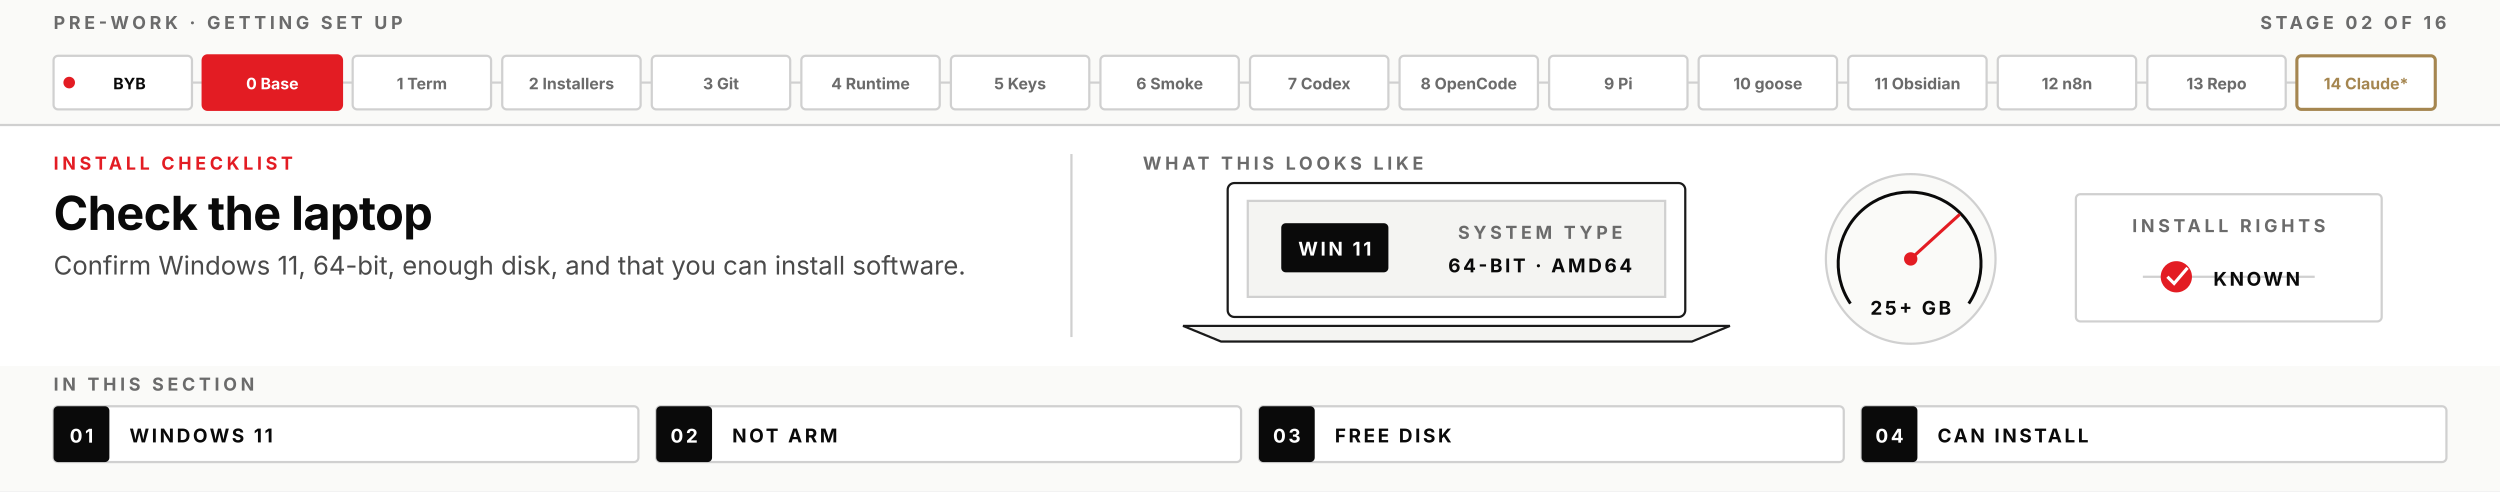
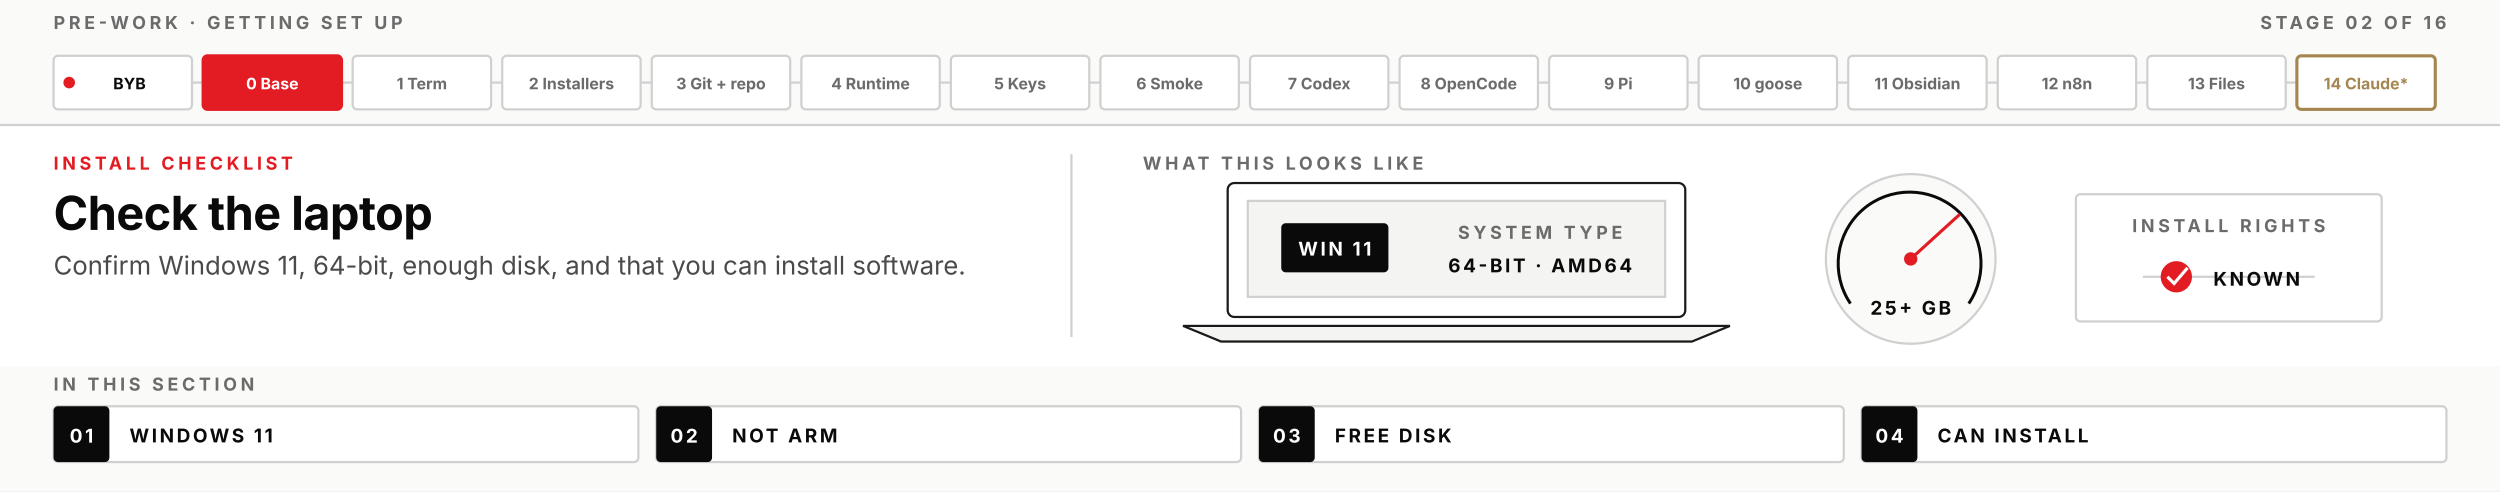
<svg xmlns="http://www.w3.org/2000/svg" viewBox="0 0 1120 220" role="img" aria-labelledby="title-install-pre-work-0-baseline-machine">
  <defs>
    <marker id="arrow" viewBox="0 0 8 8" refX="7" refY="4" markerWidth="6" markerHeight="6" orient="auto-start-reverse">
      <path d="M0 0 8 4 0 8Z" fill="#0A0A0A" />
    </marker>
    <marker id="arrow-red" viewBox="0 0 8 8" refX="7" refY="4" markerWidth="6" markerHeight="6" orient="auto-start-reverse">
      <path d="M0 0 8 4 0 8Z" fill="#E31C23" />
    </marker>
    <style>
      text { font-family: system-ui, "Inter", "Helvetica Neue", Arial, sans-serif; fill: #0A0A0A; }
      .micro { font-size: 8px; font-weight: 650; letter-spacing: 1.65px; }
      .tiny { font-size: 7px; font-weight: 650; letter-spacing: 1px; }
      .railtext { font-size: 7.1px; font-weight: 650; }
      .title { font-size: 21px; font-weight: 680; letter-spacing: -0.25px; }
      .purpose { font-size: 11.5px; font-weight: 430; fill: #4A4A4A; }
      .caption { font-size: 8.5px; font-weight: 650; letter-spacing: 1.15px; }
      .body { font-size: 9.5px; font-weight: 520; }
      .muted { fill: #6B6B6B; }
      .white { fill: #FFFFFF; }
      .red { fill: #E31C23; }
      .gold { fill: #A58650; }
      .line { fill: none; stroke: #0A0A0A; stroke-width: 1.35; vector-effect: non-scaling-stroke; }
      .hair { fill: none; stroke: #D0D0D0; stroke-width: 1; vector-effect: non-scaling-stroke; }
      .redline { fill: none; stroke: #E31C23; stroke-width: 1.4; vector-effect: non-scaling-stroke; }
      .goldline { fill: none; stroke: #A58650; stroke-width: 1.35; vector-effect: non-scaling-stroke; }
      .dash { stroke-dasharray: 5 4; }
    </style>
  </defs>
  <rect width="1120" height="220" fill="#FFFFFF" />
  <rect x="0" y="0" width="1120" height="56" fill="#FAFAF8" />
  <text x="24" y="13" class="micro muted">PRE-WORK · GETTING SET UP</text>
  <text x="1096" y="13" class="micro muted" text-anchor="end">STAGE 02 OF 16</text>
  <path d="M55 37H1060" class="hair" />
  <rect x="24" y="25" width="62" height="24" rx="2" fill="#FFFFFF" stroke="#D0D0D0" stroke-width="1" />
  <circle cx="31" cy="37" r="2.6" fill="#E31C23" />
  <text x="58" y="40" class="railtext" text-anchor="middle">BYB</text>
  <rect x="91" y="25" width="62" height="24" rx="2" fill="#E31C23" stroke="#E31C23" stroke-width="1.4" />
  <text x="122" y="40" class="railtext white" text-anchor="middle">0 Base</text>
  <rect x="158" y="25" width="62" height="24" rx="2" fill="#FFFFFF" stroke="#D0D0D0" stroke-width="1" />
  <text x="189" y="40" class="railtext muted" text-anchor="middle">1 Term</text>
  <rect x="225" y="25" width="62" height="24" rx="2" fill="#FFFFFF" stroke="#D0D0D0" stroke-width="1" />
  <text x="256" y="40" class="railtext muted" text-anchor="middle">2 Installers</text>
  <rect x="292" y="25" width="62" height="24" rx="2" fill="#FFFFFF" stroke="#D0D0D0" stroke-width="1" />
-   <text x="323" y="40" class="railtext muted" text-anchor="middle">3 Git</text>
+   <text x="323" y="40" class="railtext muted" text-anchor="middle">3 Git + repo</text>
  <rect x="359" y="25" width="62" height="24" rx="2" fill="#FFFFFF" stroke="#D0D0D0" stroke-width="1" />
  <text x="390" y="40" class="railtext muted" text-anchor="middle">4 Runtime</text>
  <rect x="426" y="25" width="62" height="24" rx="2" fill="#FFFFFF" stroke="#D0D0D0" stroke-width="1" />
  <text x="457" y="40" class="railtext muted" text-anchor="middle">5 Keys</text>
  <rect x="493" y="25" width="62" height="24" rx="2" fill="#FFFFFF" stroke="#D0D0D0" stroke-width="1" />
  <text x="524" y="40" class="railtext muted" text-anchor="middle">6 Smoke</text>
  <rect x="560" y="25" width="62" height="24" rx="2" fill="#FFFFFF" stroke="#D0D0D0" stroke-width="1" />
  <text x="591" y="40" class="railtext muted" text-anchor="middle">7 Codex</text>
  <rect x="627" y="25" width="62" height="24" rx="2" fill="#FFFFFF" stroke="#D0D0D0" stroke-width="1" />
  <text x="658" y="40" class="railtext muted" text-anchor="middle">8 OpenCode</text>
  <rect x="694" y="25" width="62" height="24" rx="2" fill="#FFFFFF" stroke="#D0D0D0" stroke-width="1" />
  <text x="725" y="40" class="railtext muted" text-anchor="middle">9 Pi</text>
  <rect x="761" y="25" width="62" height="24" rx="2" fill="#FFFFFF" stroke="#D0D0D0" stroke-width="1" />
  <text x="792" y="40" class="railtext muted" text-anchor="middle">10 goose</text>
  <rect x="828" y="25" width="62" height="24" rx="2" fill="#FFFFFF" stroke="#D0D0D0" stroke-width="1" />
  <text x="859" y="40" class="railtext muted" text-anchor="middle">11 Obsidian</text>
  <rect x="895" y="25" width="62" height="24" rx="2" fill="#FFFFFF" stroke="#D0D0D0" stroke-width="1" />
  <text x="926" y="40" class="railtext muted" text-anchor="middle">12 n8n</text>
  <rect x="962" y="25" width="62" height="24" rx="2" fill="#FFFFFF" stroke="#D0D0D0" stroke-width="1" />
-   <text x="993" y="40" class="railtext muted" text-anchor="middle">13 Repo</text>
+   <text x="993" y="40" class="railtext muted" text-anchor="middle">13 Files</text>
  <rect x="1029" y="25" width="62" height="24" rx="2" fill="#FFFFFF" stroke="#A58650" stroke-width="1.4" />
  <text x="1060" y="40" class="railtext gold" text-anchor="middle">14 Claude*</text>
  <path d="M0 56H1120" class="hair" />
  <text x="24" y="76" class="micro red">INSTALL CHECKLIST</text>
  <text x="24" y="103" class="title">Check the laptop</text>
  <text x="24" y="123" class="purpose">Confirm Windows 11, 64-bit, enough disk, and that you can install software.</text>
  <path d="M480 69V151" class="hair" />
  <text x="512" y="76" class="micro muted">WHAT THIS LOOKS LIKE</text>
  <g aria-label="Windows laptop and disk capacity gauge">
    <rect x="550" y="82" width="205" height="60" rx="3" fill="#FFFFFF" stroke="#1A1A1A" />
    <rect x="559" y="90" width="187" height="43" fill="#F4F4F2" stroke="#D0D0D0" />
    <path d="M530 146H775L758 153H547Z" fill="#F4F4F2" stroke="#1A1A1A" />
    <rect x="574" y="100" width="48" height="22" rx="2" fill="#0A0A0A" />
    <text x="598" y="114.5" class="caption white" text-anchor="middle">WIN 11</text>
    <text x="690" y="107" class="micro muted" text-anchor="middle">SYSTEM TYPE</text>
    <text x="690" y="122" class="caption" text-anchor="middle">64-BIT · AMD64</text>
    <circle cx="856" cy="116" r="38" fill="#FAFAF8" stroke="#D0D0D0" />
    <path d="M829 136A32 32 0 1 1 882 136" class="line" />
    <path d="M856 116L878 96" class="redline" />
    <circle cx="856" cy="116" r="3" fill="#E31C23" />
    <text x="856" y="141" class="caption" text-anchor="middle">25+ GB</text>
    <rect x="930" y="87" width="137" height="57" rx="2" fill="#FFFFFF" stroke="#D0D0D0" />
    <text x="998.5" y="104" class="micro muted" text-anchor="middle">INSTALL RIGHTS</text>
    <path d="M960 124H1037" class="hair" />
    <circle cx="975" cy="124" r="7" fill="#E31C23" />
    <path d="M971 124l3 3 6-7" fill="none" stroke="#FFFFFF" stroke-width="1.4" />
    <text x="1011" y="128" class="caption" text-anchor="middle">KNOWN</text>
  </g>
  <rect x="0" y="164" width="1120" height="56" fill="#FAFAF8" />
  <text x="24" y="175" class="micro muted">IN THIS SECTION</text>
  <rect x="24.00" y="182" width="262.00" height="25" rx="2" fill="#FFFFFF" stroke="#D0D0D0" />
  <rect x="24.00" y="182" width="25" height="25" rx="2" fill="#0A0A0A" />
  <text x="36.50" y="198.3" class="caption white" text-anchor="middle">01</text>
  <text x="58.00" y="198.2" class="caption">WINDOWS 11</text>
  <rect x="294.00" y="182" width="262.00" height="25" rx="2" fill="#FFFFFF" stroke="#D0D0D0" />
  <rect x="294.00" y="182" width="25" height="25" rx="2" fill="#0A0A0A" />
  <text x="306.50" y="198.3" class="caption white" text-anchor="middle">02</text>
  <text x="328.00" y="198.2" class="caption">NOT ARM</text>
  <rect x="564.00" y="182" width="262.00" height="25" rx="2" fill="#FFFFFF" stroke="#D0D0D0" />
  <rect x="564.00" y="182" width="25" height="25" rx="2" fill="#0A0A0A" />
  <text x="576.50" y="198.3" class="caption white" text-anchor="middle">03</text>
  <text x="598.00" y="198.2" class="caption">FREE DISK</text>
  <rect x="834.00" y="182" width="262.00" height="25" rx="2" fill="#FFFFFF" stroke="#D0D0D0" />
  <rect x="834.00" y="182" width="25" height="25" rx="2" fill="#0A0A0A" />
  <text x="846.50" y="198.3" class="caption white" text-anchor="middle">04</text>
  <text x="868.00" y="198.2" class="caption">CAN INSTALL</text>
</svg>
